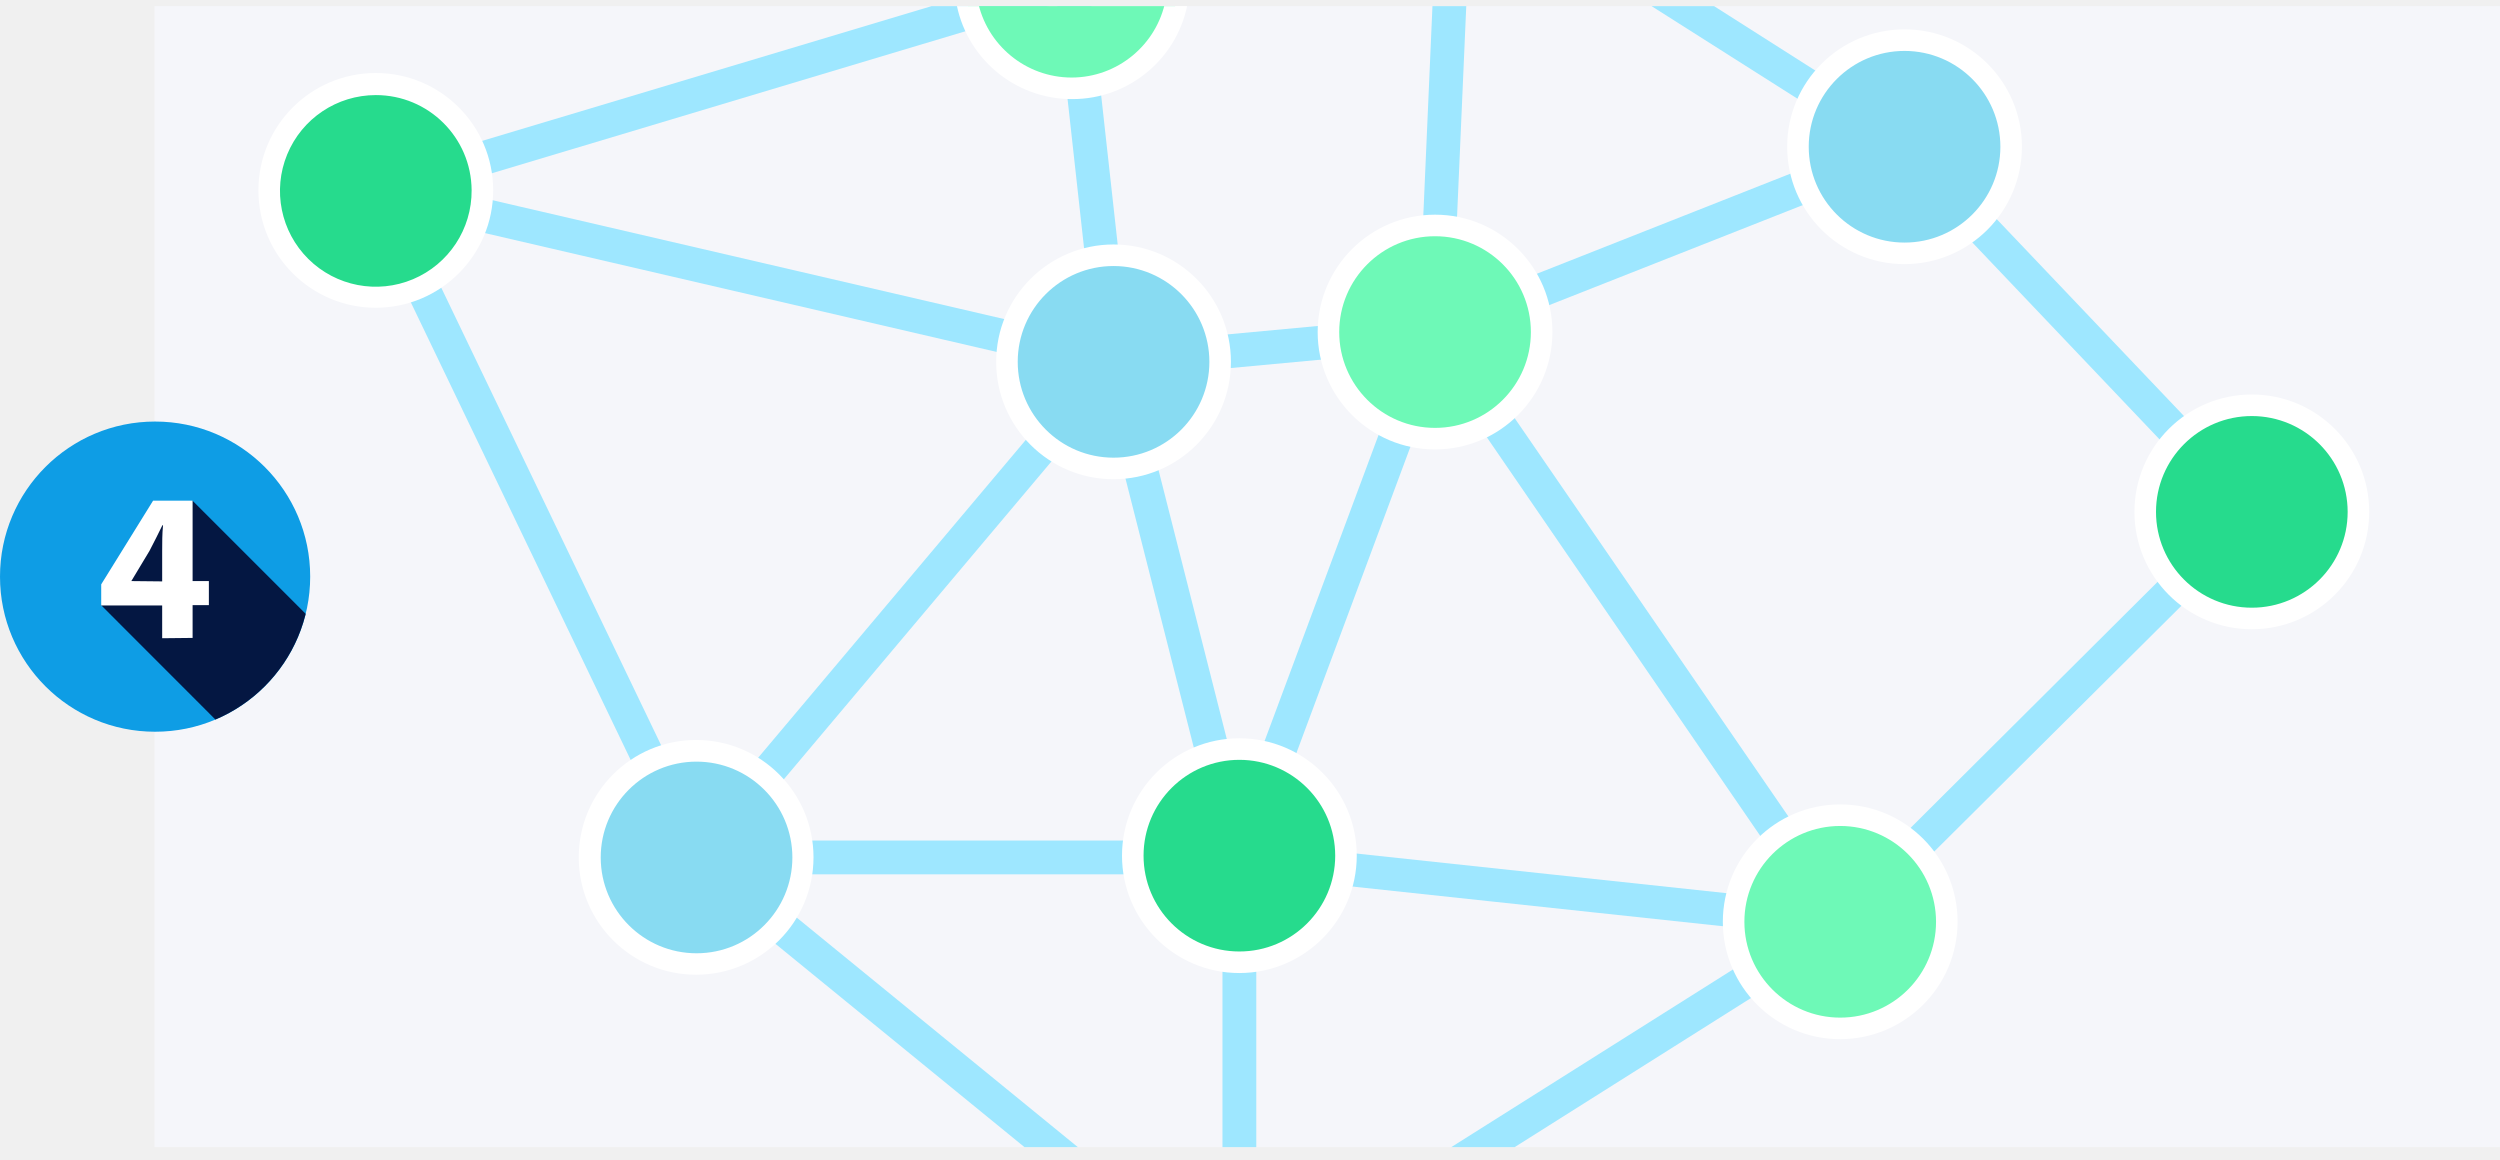
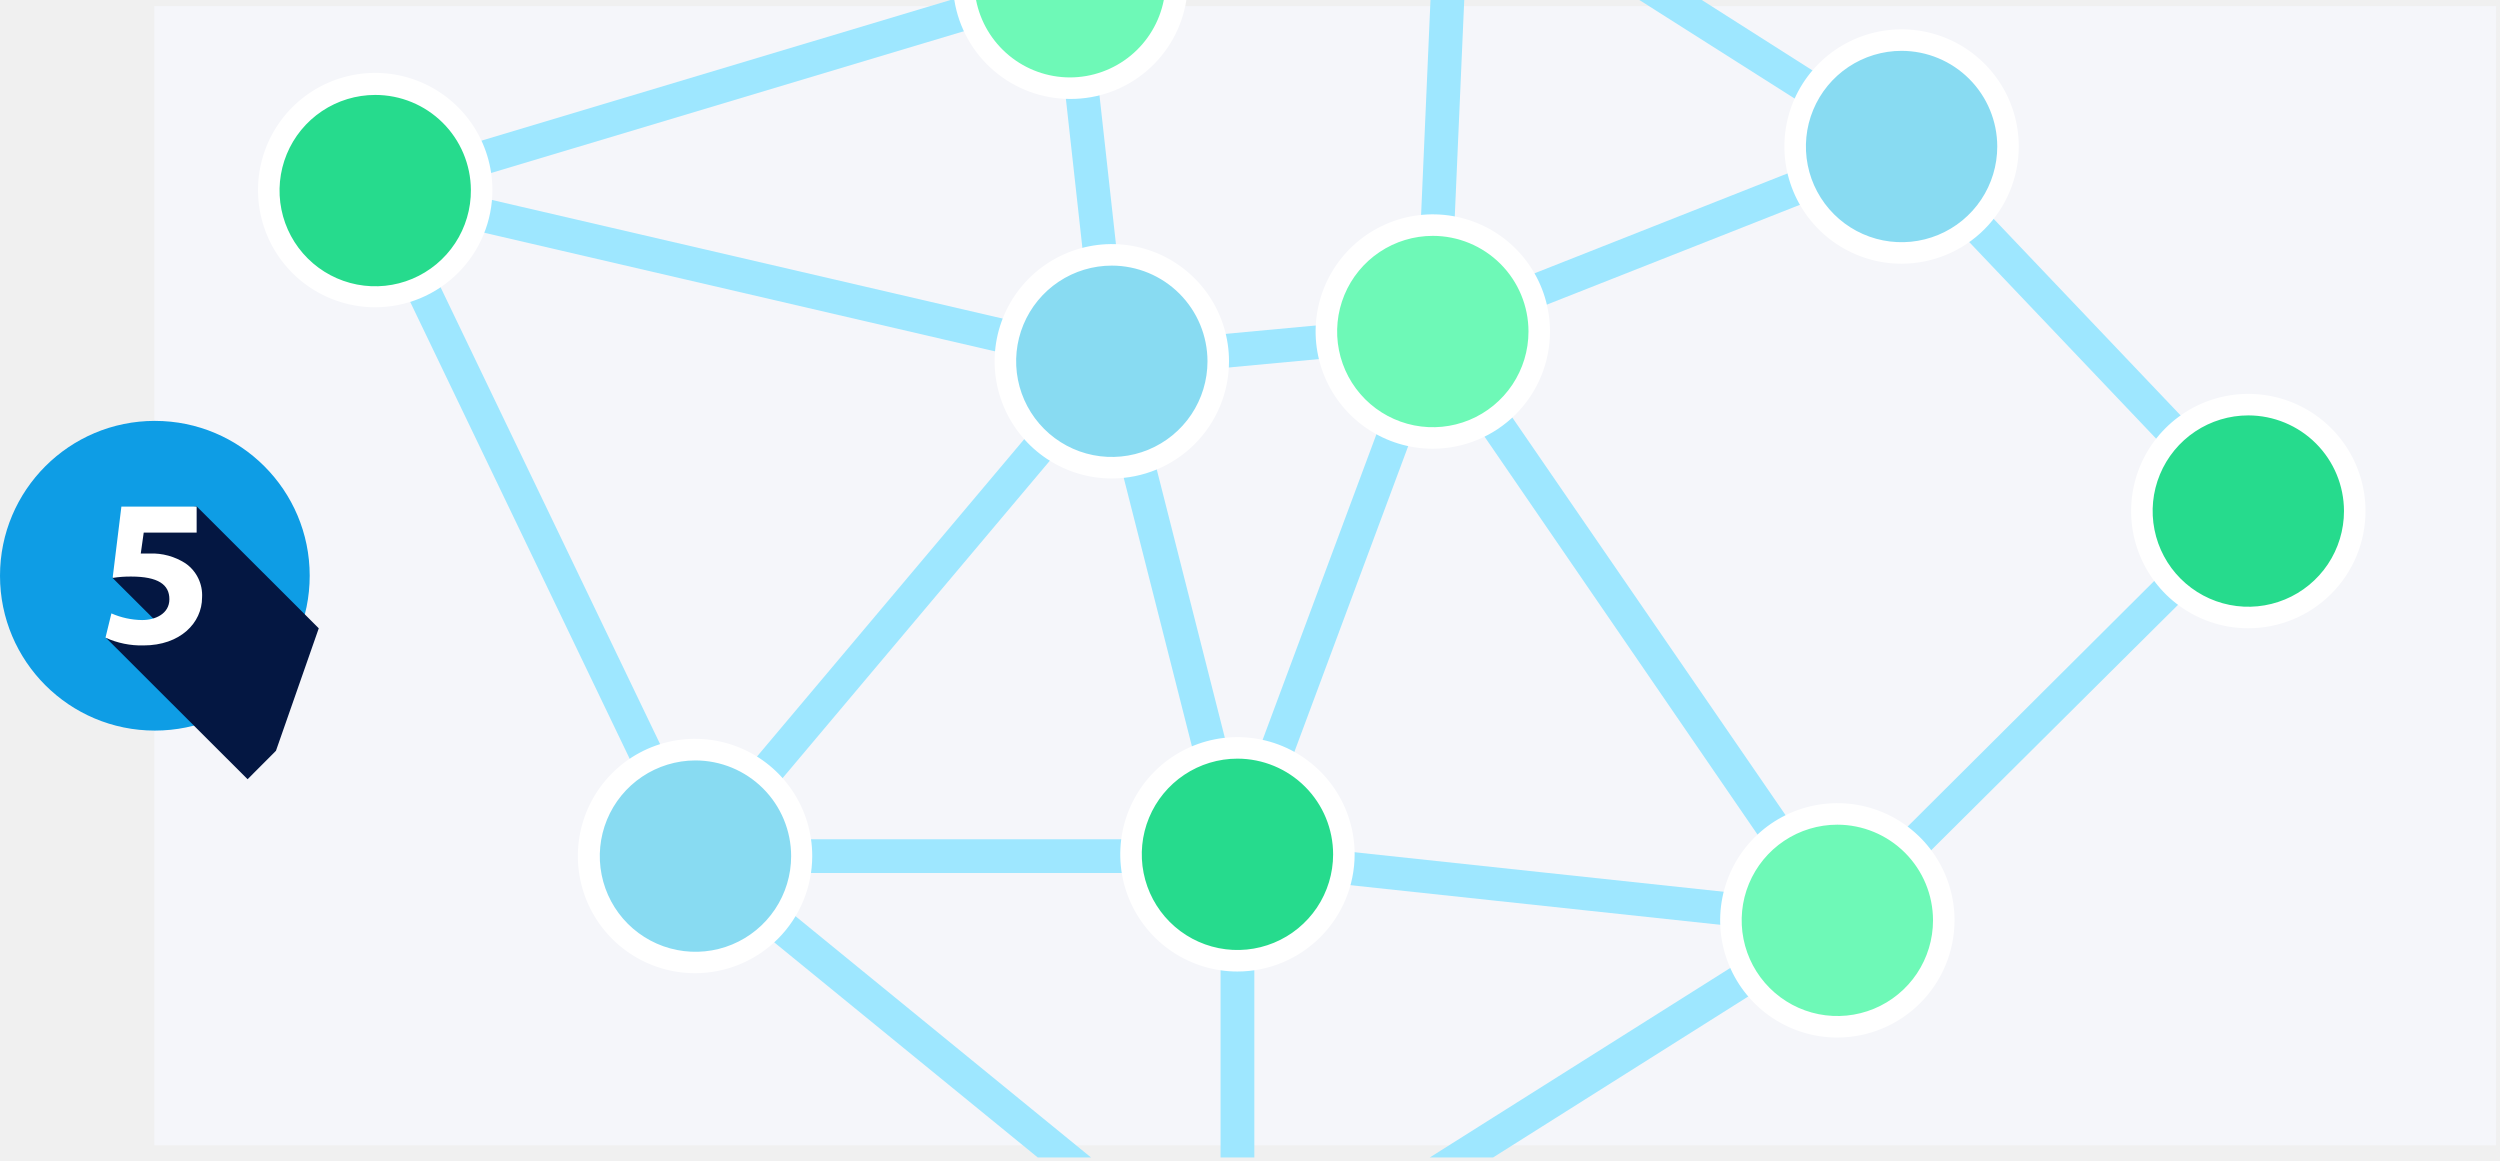
- <svg xmlns="http://www.w3.org/2000/svg" viewBox="0 0 236.63 109.73">
+ <svg xmlns="http://www.w3.org/2000/svg" width="237" height="110" viewBox="0 0 237 110" fill="none">
+   <g clip-path="url(#clip0)">
+     <path d="M236.63 0.58H14.63V108.58H236.63V0.58Z" fill="#F5F6FA" />
+     <path d="M14.68 69.26C22.788 69.26 29.36 62.688 29.36 54.58C29.36 46.473 22.788 39.9 14.68 39.9C6.572 39.9 0 46.473 0 54.58C0 62.688 6.572 69.26 14.68 69.26Z" fill="#0E9DE5" />
+     <path d="M64.89 82.39L98.38 109.73H103.43L67.19 80.14L37.82 19.02L101.24 0H90.11L35.11 16.49L34.13 18.72L64.46 81.85L64.89 82.39Z" fill="#9EE7FF" />
+     <path d="M210.9 48.42L173.18 85.99L135.54 109.73H141.54L175.03 88.6L214.27 49.59L214.3 47.35L181.43 12.79L161.33 0H155.41L179.25 15.13L210.9 48.42Z" fill="#9EE7FF" />
+     <path d="M137.54 29.04L138.81 0H135.61L134.24 31.36L136.42 32.91L180.86 15.38L179.69 12.4L137.54 29.04Z" fill="#9EE7FF" />
+     <path d="M174 88.84L117.13 82.749L115.8 80.6L134.32 30.869L137.14 30.52L175.5 86.34L174 88.84ZM119.52 79.84L170.88 85.34L136.26 34.87L119.52 79.84Z" fill="#9EE7FF" />
+     <path d="M117.31 82.76H65.91L64.68 80.13L104.18 33.22L106.96 33.86L118.86 80.76L117.31 82.76ZM69.31 79.56H115.23L104.59 37.66L69.31 79.56Z" fill="#9EE7FF" />
+     <path d="M100.01 0L103.57 32.18L35.94 16.47L35.21 19.58L105.05 35.8L107 34.07L103.23 0H100.01Z" fill="#9EE7FF" />
+     <path d="M135.681 29.835L105.253 32.669L105.55 35.855L135.978 33.022L135.681 29.835Z" fill="#9EE7FF" />
+     <path d="M118.91 81.16H115.71V109.74H118.91V81.16Z" fill="#9EE7FF" />
+     <path d="M135.83 41.52C141.403 41.52 145.92 37.002 145.92 31.43C145.92 25.857 141.403 21.34 135.83 21.34C130.258 21.34 125.74 25.857 125.74 31.43C125.74 37.002 130.258 41.52 135.83 41.52Z" fill="#6EF9B7" />
+     <path d="M135.83 42.54C133.632 42.54 131.484 41.889 129.657 40.668C127.83 39.447 126.406 37.712 125.565 35.682C124.725 33.652 124.505 31.418 124.933 29.263C125.362 27.108 126.42 25.128 127.974 23.574C129.528 22.021 131.507 20.962 133.662 20.534C135.817 20.105 138.051 20.325 140.081 21.166C142.111 22.007 143.847 23.431 145.067 25.258C146.288 27.085 146.94 29.233 146.94 31.43C146.937 34.376 145.766 37.2 143.683 39.283C141.6 41.366 138.775 42.538 135.83 42.54ZM135.83 22.36C134.036 22.36 132.282 22.892 130.791 23.889C129.299 24.886 128.137 26.302 127.45 27.959C126.764 29.617 126.584 31.44 126.934 33.2C127.284 34.959 128.148 36.575 129.416 37.844C130.685 39.112 132.301 39.976 134.06 40.326C135.82 40.676 137.643 40.496 139.301 39.81C140.958 39.123 142.375 37.961 143.371 36.469C144.368 34.978 144.9 33.224 144.9 31.43C144.9 29.025 143.944 26.718 142.243 25.017C140.542 23.316 138.235 22.36 135.83 22.36Z" fill="white" />
+     <path d="M180.27 3.8C178.274 3.8 176.323 4.392 174.664 5.5C173.005 6.609 171.711 8.185 170.948 10.028C170.184 11.872 169.984 13.901 170.374 15.858C170.763 17.816 171.724 19.613 173.135 21.024C174.546 22.436 176.344 23.397 178.301 23.786C180.259 24.175 182.287 23.975 184.131 23.212C185.975 22.448 187.551 21.155 188.659 19.495C189.768 17.836 190.36 15.885 190.36 13.89C190.354 11.215 189.29 8.652 187.399 6.761C185.507 4.87 182.944 3.805 180.27 3.8V3.8Z" fill="#88DBF2" />
+     <path d="M180.27 25C178.073 25 175.925 24.349 174.098 23.128C172.271 21.907 170.847 20.172 170.006 18.142C169.165 16.112 168.945 13.878 169.374 11.723C169.802 9.568 170.86 7.588 172.414 6.034C173.968 4.481 175.948 3.422 178.103 2.994C180.258 2.565 182.492 2.785 184.522 3.626C186.552 4.467 188.287 5.891 189.508 7.718C190.729 9.545 191.38 11.693 191.38 13.89C191.375 16.835 190.203 19.658 188.12 21.74C186.038 23.823 183.215 24.995 180.27 25ZM180.27 4.82C178.476 4.82 176.723 5.352 175.231 6.349C173.74 7.345 172.577 8.762 171.891 10.419C171.204 12.077 171.024 13.9 171.374 15.66C171.724 17.419 172.588 19.035 173.857 20.304C175.125 21.572 176.741 22.436 178.501 22.786C180.26 23.136 182.084 22.956 183.741 22.27C185.398 21.583 186.815 20.421 187.812 18.929C188.808 17.438 189.34 15.684 189.34 13.89C189.338 11.486 188.381 9.18 186.681 7.48C184.98 5.779 182.675 4.823 180.27 4.82V4.82Z" fill="white" />
+     <path d="M115.49 34.25C115.49 32.254 114.898 30.303 113.788 28.643C112.679 26.984 111.103 25.691 109.259 24.927C107.414 24.164 105.385 23.965 103.427 24.355C101.47 24.745 99.672 25.707 98.261 27.119C96.851 28.531 95.89 30.33 95.502 32.288C95.114 34.246 95.315 36.275 96.081 38.118C96.846 39.962 98.141 41.537 99.801 42.645C101.462 43.752 103.414 44.342 105.41 44.34C108.083 44.335 110.645 43.27 112.535 41.378C114.424 39.487 115.487 36.924 115.49 34.25V34.25Z" fill="#88DBF2" />
+     <path d="M105.41 45.36C103.212 45.362 101.063 44.712 99.235 43.492C97.407 42.273 95.981 40.538 95.139 38.508C94.296 36.478 94.075 34.244 94.502 32.088C94.93 29.933 95.987 27.952 97.54 26.397C99.094 24.843 101.074 23.783 103.229 23.354C105.384 22.924 107.619 23.144 109.649 23.984C111.68 24.825 113.416 26.249 114.637 28.076C115.858 29.904 116.51 32.052 116.51 34.25C116.507 37.194 115.337 40.017 113.257 42.099C111.176 44.182 108.354 45.354 105.41 45.36V45.36ZM105.41 25.18C103.616 25.178 101.861 25.708 100.368 26.703C98.875 27.699 97.711 29.115 97.023 30.772C96.335 32.429 96.154 34.253 96.503 36.013C96.852 37.773 97.715 39.39 98.983 40.66C100.251 41.929 101.867 42.794 103.627 43.145C105.387 43.495 107.211 43.316 108.869 42.63C110.527 41.944 111.944 40.782 112.941 39.29C113.938 37.798 114.47 36.044 114.47 34.25C114.467 31.847 113.512 29.543 111.814 27.843C110.116 26.142 107.813 25.185 105.41 25.18Z" fill="white" />
+     <path d="M35.57 7.94C33.574 7.94 31.622 8.533 29.962 9.643C28.302 10.753 27.008 12.331 26.246 14.176C25.483 16.022 25.285 18.052 25.677 20.01C26.068 21.968 27.032 23.766 28.446 25.176C29.86 26.586 31.661 27.544 33.62 27.93C35.58 28.316 37.609 28.112 39.453 27.344C41.296 26.575 42.87 25.277 43.975 23.614C45.08 21.951 45.666 19.997 45.66 18C45.653 15.33 44.586 12.771 42.694 10.885C40.803 8.999 38.241 7.94 35.57 7.94V7.94Z" fill="#26DB8D" />
+     <path d="M35.57 29.13C33.373 29.13 31.226 28.479 29.4 27.259C27.573 26.039 26.149 24.305 25.308 22.276C24.466 20.247 24.245 18.015 24.672 15.86C25.099 13.706 26.155 11.726 27.707 10.171C29.259 8.617 31.236 7.557 33.39 7.126C35.544 6.695 37.777 6.912 39.808 7.75C41.838 8.588 43.575 10.009 44.798 11.833C46.021 13.658 46.676 15.804 46.68 18C46.681 19.46 46.395 20.907 45.837 22.256C45.28 23.606 44.462 24.833 43.43 25.866C42.398 26.9 41.173 27.72 39.825 28.28C38.476 28.84 37.03 29.129 35.57 29.13V29.13ZM35.57 9C33.773 9 32.017 9.534 30.524 10.534C29.031 11.534 27.868 12.954 27.184 14.616C26.5 16.277 26.324 18.104 26.68 19.866C27.035 21.627 27.906 23.243 29.182 24.508C30.457 25.774 32.08 26.632 33.844 26.974C35.608 27.316 37.434 27.127 39.09 26.43C40.746 25.732 42.157 24.559 43.145 23.058C44.134 21.557 44.654 19.797 44.64 18C44.624 15.606 43.661 13.315 41.962 11.629C40.262 9.943 37.964 8.997 35.57 9V9Z" fill="white" />
+     <path d="M65.91 91.25C71.483 91.25 76 86.733 76 81.16C76 75.588 71.483 71.07 65.91 71.07C60.338 71.07 55.82 75.588 55.82 81.16C55.82 86.733 60.338 91.25 65.91 91.25Z" fill="#88DBF2" />
+     <path d="M65.91 92.26C63.712 92.264 61.561 91.615 59.731 90.397C57.901 89.178 56.474 87.444 55.631 85.413C54.787 83.383 54.565 81.148 54.992 78.991C55.419 76.835 56.477 74.853 58.031 73.298C59.585 71.742 61.565 70.683 63.722 70.254C65.878 69.825 68.113 70.045 70.144 70.887C72.175 71.728 73.911 73.154 75.131 74.983C76.352 76.812 77.002 78.961 77 81.16C76.995 84.101 75.825 86.919 73.747 89C71.668 91.08 68.851 92.252 65.91 92.26V92.26ZM65.91 72.09C64.117 72.094 62.366 72.629 60.877 73.628C59.388 74.627 58.228 76.045 57.545 77.703C56.861 79.361 56.685 81.184 57.037 82.942C57.389 84.7 58.255 86.314 59.524 87.581C60.793 88.847 62.409 89.709 64.168 90.057C65.927 90.406 67.75 90.225 69.406 89.538C71.062 88.851 72.477 87.688 73.473 86.197C74.469 84.706 75 82.953 75 81.16C74.999 79.968 74.763 78.787 74.305 77.686C73.848 76.585 73.178 75.585 72.334 74.742C71.49 73.9 70.488 73.233 69.386 72.777C68.284 72.322 67.103 72.089 65.91 72.09V72.09Z" fill="white" />
+     <path d="M117.31 70.9C115.315 70.9 113.364 71.492 111.705 72.6C110.046 73.708 108.753 75.284 107.989 77.127C107.225 78.97 107.024 80.998 107.413 82.955C107.801 84.912 108.761 86.71 110.171 88.122C111.582 89.533 113.379 90.495 115.335 90.885C117.292 91.276 119.32 91.077 121.164 90.315C123.008 89.553 124.584 88.261 125.694 86.603C126.804 84.945 127.398 82.996 127.4 81C127.397 78.324 126.334 75.758 124.442 73.865C122.551 71.972 119.986 70.906 117.31 70.9V70.9Z" fill="#26DB8D" />
+     <path d="M117.31 92.1C115.112 92.1 112.964 91.448 111.137 90.227C109.31 89.006 107.886 87.27 107.045 85.239C106.204 83.209 105.985 80.974 106.414 78.819C106.844 76.663 107.903 74.684 109.458 73.13C111.013 71.577 112.993 70.52 115.149 70.092C117.305 69.665 119.539 69.886 121.569 70.728C123.599 71.571 125.333 72.996 126.553 74.825C127.772 76.653 128.422 78.802 128.42 81C128.415 83.944 127.242 86.766 125.16 88.847C123.077 90.927 120.254 92.097 117.31 92.1V92.1ZM117.31 71.92C115.517 71.92 113.764 72.452 112.272 73.448C110.781 74.444 109.618 75.86 108.932 77.517C108.245 79.173 108.065 80.996 108.414 82.756C108.763 84.515 109.626 86.131 110.893 87.4C112.161 88.669 113.776 89.533 115.535 89.884C117.293 90.236 119.117 90.057 120.774 89.372C122.432 88.687 123.849 87.526 124.847 86.036C125.845 84.546 126.378 82.793 126.38 81C126.38 78.594 125.425 76.285 123.724 74.583C122.024 72.88 119.717 71.922 117.31 71.92V71.92Z" fill="white" />
+     <path d="M174.18 77.16C172.184 77.16 170.233 77.752 168.574 78.861C166.915 79.969 165.622 81.545 164.858 83.389C164.094 85.233 163.894 87.261 164.284 89.219C164.673 91.176 165.634 92.974 167.045 94.385C168.456 95.796 170.254 96.757 172.211 97.146C174.169 97.536 176.197 97.336 178.041 96.572C179.885 95.808 181.461 94.515 182.569 92.856C183.678 91.197 184.27 89.246 184.27 87.25C184.267 84.575 183.203 82.01 181.312 80.118C179.42 78.227 176.855 77.163 174.18 77.16V77.16Z" fill="#6EF9B7" />
+     <path d="M174.18 98.36C171.983 98.36 169.835 97.708 168.008 96.487C166.181 95.266 164.757 93.531 163.916 91.501C163.075 89.471 162.855 87.237 163.284 85.082C163.712 82.927 164.771 80.948 166.324 79.394C167.878 77.84 169.858 76.782 172.013 76.353C174.168 75.924 176.402 76.144 178.432 76.985C180.462 77.826 182.197 79.25 183.418 81.077C184.639 82.904 185.29 85.052 185.29 87.25C185.285 90.195 184.113 93.017 182.03 95.1C179.948 97.182 177.125 98.354 174.18 98.36V98.36ZM174.18 78.18C172.386 78.18 170.633 78.712 169.141 79.708C167.65 80.705 166.487 82.121 165.801 83.779C165.114 85.436 164.935 87.26 165.285 89.019C165.635 90.778 166.498 92.395 167.767 93.663C169.035 94.932 170.651 95.795 172.411 96.145C174.17 96.495 175.994 96.316 177.651 95.629C179.309 94.943 180.725 93.78 181.722 92.289C182.718 90.797 183.25 89.043 183.25 87.25C183.248 84.845 182.291 82.54 180.591 80.839C178.89 79.139 176.585 78.182 174.18 78.18V78.18Z" fill="white" />
+     <path d="M213.14 58.54C218.712 58.54 223.23 54.023 223.23 48.45C223.23 42.878 218.712 38.36 213.14 38.36C207.567 38.36 203.05 42.878 203.05 48.45C203.05 54.023 207.567 58.54 213.14 58.54Z" fill="#26DB8D" />
+     <path d="M213.14 59.56C210.943 59.56 208.795 58.908 206.968 57.688C205.141 56.467 203.717 54.732 202.876 52.702C202.035 50.671 201.815 48.438 202.244 46.282C202.672 44.127 203.731 42.148 205.284 40.594C206.838 39.04 208.818 37.982 210.973 37.553C213.128 37.125 215.362 37.345 217.392 38.185C219.422 39.026 221.157 40.45 222.378 42.278C223.599 44.105 224.25 46.252 224.25 48.45C224.248 51.396 223.076 54.22 220.993 56.303C218.91 58.386 216.086 59.557 213.14 59.56V59.56ZM213.14 39.38C211.346 39.38 209.593 39.912 208.101 40.908C206.61 41.905 205.447 43.322 204.761 44.979C204.074 46.636 203.895 48.46 204.245 50.219C204.595 51.979 205.458 53.595 206.727 54.863C207.995 56.132 209.611 56.996 211.371 57.346C213.13 57.696 214.954 57.516 216.611 56.829C218.269 56.143 219.685 54.98 220.682 53.489C221.678 51.997 222.21 50.244 222.21 48.45C222.208 46.045 221.251 43.74 219.551 42.039C217.85 40.339 215.545 39.383 213.14 39.38V39.38Z" fill="white" />
+     <path d="M91.5 0C91.911 2.337 93.131 4.456 94.946 5.984C96.762 7.513 99.057 8.354 101.43 8.36C103.804 8.358 106.102 7.518 107.918 5.989C109.734 4.46 110.953 2.339 111.36 0L91.5 0Z" fill="#6EF9B7" />
+     <path d="M110.33 0C109.927 2.065 108.819 3.926 107.195 5.265C105.572 6.604 103.534 7.337 101.43 7.34C99.326 7.337 97.288 6.604 95.664 5.265C94.041 3.926 92.933 2.065 92.53 0L90.47 0C90.885 2.618 92.221 5.002 94.237 6.721C96.254 8.441 98.819 9.384 101.47 9.38C104.121 9.388 106.688 8.447 108.706 6.726C110.724 5.006 112.059 2.62 112.47 0L110.33 0Z" fill="white" />
+     <path d="M18.642 48L30.219 59.563L26.161 71.173L23.471 73.871L10 60.416L15.414 59.516L10.667 54.786L12.643 49.25L18.642 48Z" fill="#041742" />
+     <path d="M18.642 50.488H13.625L13.345 52.473C13.625 52.473 13.859 52.473 14.175 52.473C15.382 52.425 16.575 52.751 17.589 53.408C18.106 53.768 18.521 54.255 18.795 54.821C19.07 55.388 19.194 56.015 19.156 56.643C19.156 59.049 17.087 61.187 13.602 61.187C12.361 61.217 11.129 60.966 10 60.451L10.561 58.15C11.479 58.554 12.47 58.769 13.473 58.781C14.724 58.781 16.058 58.185 16.058 56.807C16.058 55.428 15.005 54.657 12.421 54.657C11.837 54.652 11.255 54.695 10.678 54.786L11.508 48.023H18.642V50.488Z" fill="white" />
+   </g>
  <defs>
-     <style>.cls-1{fill:none;}.cls-2{fill:#f5f6fa;}.cls-3{fill:#0e9de5;}.cls-4{clip-path:url(#clip-path);}.cls-5{fill:#041742;}.cls-6{fill:#fff;}.cls-7{clip-path:url(#clip-path-2);}.cls-8{fill:#9ee7ff;}.cls-9{fill:#6ef9b7;}.cls-10{fill:#88dbf2;}.cls-11{fill:#26db8d;}</style>
-     <clipPath id="clip-path">
-       <circle class="cls-1" cx="14.68" cy="54.58" r="14.68" />
-     </clipPath>
-     <clipPath id="clip-path-2">
-       <rect class="cls-1" x="14.63" y="0.58" width="222" height="108" />
+     <clipPath id="clip0">
+       <rect width="236.63" height="109.73" fill="white" />
    </clipPath>
  </defs>
-   <g id="Layer_2" data-name="Layer 2">
-     <g id="Layer_1-2" data-name="Layer 1">
-       <rect class="cls-2" x="14.63" y="0.58" width="222" height="108" />
-       <circle class="cls-3" cx="14.68" cy="54.58" r="14.68" />
-       <g class="cls-4">
-         <polygon class="cls-5" points="9.59 57.3 23.32 71.04 32.06 61.23 18.23 47.4 14.68 48.44 9.59 57.3" />
-       </g>
-       <path class="cls-6" d="M15.35,60.41v-3.1H9.58v-2l4.91-7.92h3.74V55h1.54v2.28H18.23v3.1Zm0-5.38V52.14c0-.78,0-1.58.08-2.42h-.06c-.42.84-.78,1.6-1.22,2.42L12.43,55l0,0Z" />
-       <g class="cls-7">
-         <polygon class="cls-8" points="64.89 82.39 98.38 109.73 103.43 109.73 67.19 80.14 37.82 19.02 101.24 0 90.11 0 35.11 16.49 34.13 18.72 64.46 81.85 64.89 82.39" />
-         <polygon class="cls-8" points="210.9 48.42 173.18 85.99 135.54 109.73 141.54 109.73 175.03 88.6 214.27 49.59 214.3 47.35 181.43 12.79 161.33 0 155.41 0 179.25 15.13 210.9 48.42" />
-         <polygon class="cls-8" points="137.54 29.04 138.81 0 135.61 0 134.24 31.36 136.42 32.91 180.86 15.38 179.69 12.4 137.54 29.04" />
-         <path class="cls-8" d="M174,88.84l-56.87-6.09-1.33-2.15,18.52-49.73,2.82-.35L175.5,86.34Zm-54.48-9,51.36,5.5L136.26,34.87Z" />
-         <path class="cls-8" d="M117.31,82.76H65.91l-1.23-2.63,39.5-46.91,2.78.64,11.9,46.9Zm-48-3.2h45.92l-10.64-41.9Z" />
-         <polygon class="cls-8" points="100.01 0 103.57 32.18 35.94 16.47 35.21 19.58 105.05 35.8 107 34.07 103.23 0 100.01 0" />
-         <rect class="cls-8" x="105.34" y="31.24" width="30.56" height="3.2" transform="translate(-2.53 11.33) rotate(-5.32)" />
-         <rect class="cls-8" x="115.71" y="81.16" width="3.2" height="28.58" />
-         <circle class="cls-9" cx="135.83" cy="31.43" r="10.09" />
-         <path class="cls-6" d="M135.83,42.54a11.11,11.11,0,1,1,11.11-11.11A11.12,11.12,0,0,1,135.83,42.54Zm0-20.18a9.07,9.07,0,1,0,9.07,9.07A9.07,9.07,0,0,0,135.83,22.36Z" />
-         <path class="cls-10" d="M180.27,3.8a10.09,10.09,0,1,0,10.09,10.09A10.11,10.11,0,0,0,180.27,3.8Z" />
-         <path class="cls-6" d="M180.27,25a11.11,11.11,0,1,1,11.11-11.11A11.13,11.13,0,0,1,180.27,25Zm0-20.18a9.07,9.07,0,1,0,9.07,9.07A9.08,9.08,0,0,0,180.27,4.82Z" />
-         <path class="cls-10" d="M115.49,34.25a10.09,10.09,0,1,0-10.08,10.09A10.1,10.1,0,0,0,115.49,34.25Z" />
-         <path class="cls-6" d="M105.41,45.36a11.11,11.11,0,1,1,11.1-11.11A11.12,11.12,0,0,1,105.41,45.36Zm0-20.18a9.07,9.07,0,1,0,9.06,9.07A9.08,9.08,0,0,0,105.41,25.18Z" />
-         <path class="cls-11" d="M35.57,7.94A10.09,10.09,0,1,0,45.66,18,10.09,10.09,0,0,0,35.57,7.94Z" />
-         <path class="cls-6" d="M35.57,29.13A11.11,11.11,0,1,1,46.68,18,11.12,11.12,0,0,1,35.57,29.13ZM35.57,9A9.07,9.07,0,1,0,44.64,18,9.06,9.06,0,0,0,35.57,9Z" />
-         <circle class="cls-10" cx="65.91" cy="81.16" r="10.09" />
-         <path class="cls-6" d="M65.91,92.26A11.11,11.11,0,1,1,77,81.16,11.12,11.12,0,0,1,65.91,92.26Zm0-20.17A9.07,9.07,0,1,0,75,81.16,9.08,9.08,0,0,0,65.91,72.09Z" />
-         <path class="cls-11" d="M117.31,70.9A10.09,10.09,0,1,0,127.4,81,10.11,10.11,0,0,0,117.31,70.9Z" />
-         <path class="cls-6" d="M117.31,92.1A11.11,11.11,0,1,1,128.42,81,11.12,11.12,0,0,1,117.31,92.1Zm0-20.18A9.07,9.07,0,1,0,126.38,81,9.08,9.08,0,0,0,117.31,71.92Z" />
-         <path class="cls-9" d="M174.18,77.16a10.09,10.09,0,1,0,10.09,10.09A10.1,10.1,0,0,0,174.18,77.16Z" />
-         <path class="cls-6" d="M174.18,98.36a11.11,11.11,0,1,1,11.11-11.11A11.13,11.13,0,0,1,174.18,98.36Zm0-20.18a9.07,9.07,0,1,0,9.07,9.07A9.08,9.08,0,0,0,174.18,78.18Z" />
-         <circle class="cls-11" cx="213.14" cy="48.45" r="10.09" />
-         <path class="cls-6" d="M213.14,59.56a11.11,11.11,0,1,1,11.11-11.11A11.12,11.12,0,0,1,213.14,59.56Zm0-20.18a9.07,9.07,0,1,0,9.07,9.07A9.08,9.08,0,0,0,213.14,39.38Z" />
-         <path class="cls-9" d="M91.5,0a10.11,10.11,0,0,0,9.93,8.36A10.09,10.09,0,0,0,111.36,0Z" />
-         <path class="cls-6" d="M110.33,0a9.08,9.08,0,0,1-8.9,7.34A9.08,9.08,0,0,1,92.53,0H90.47a11.12,11.12,0,0,0,11,9.38,11.1,11.1,0,0,0,11-9.38Z" />
-       </g>
-     </g>
-   </g>
</svg>
